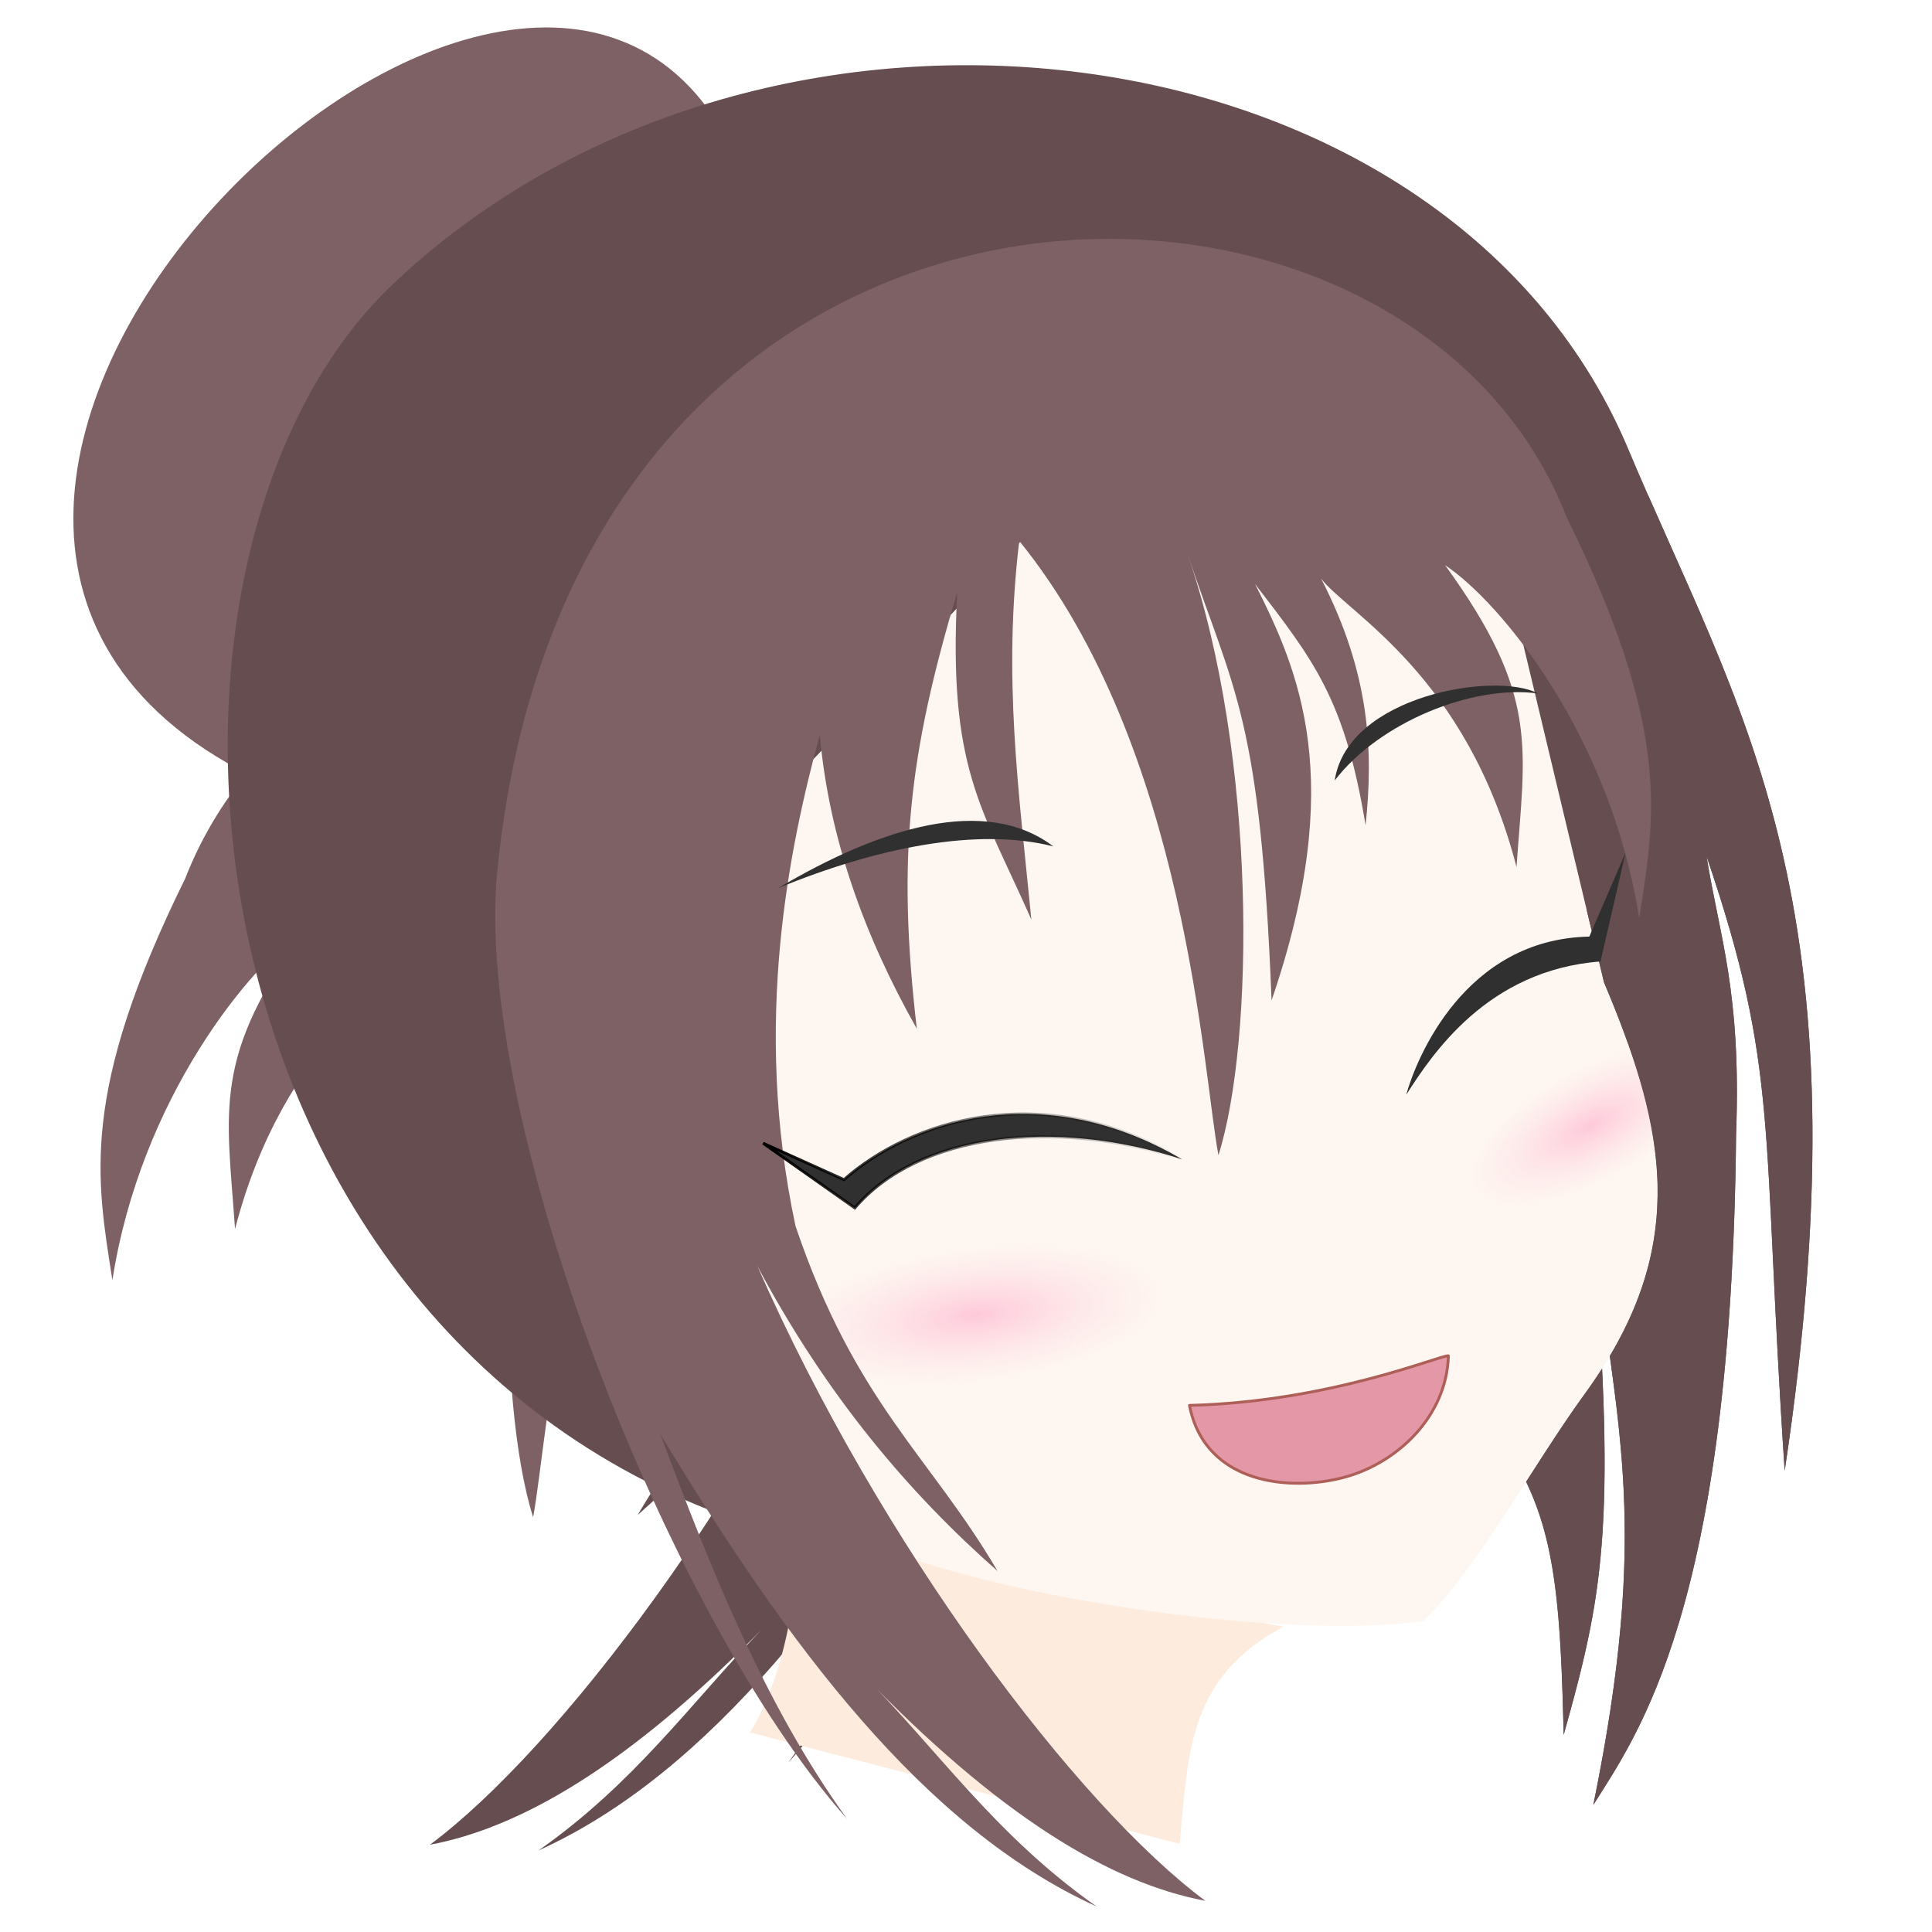
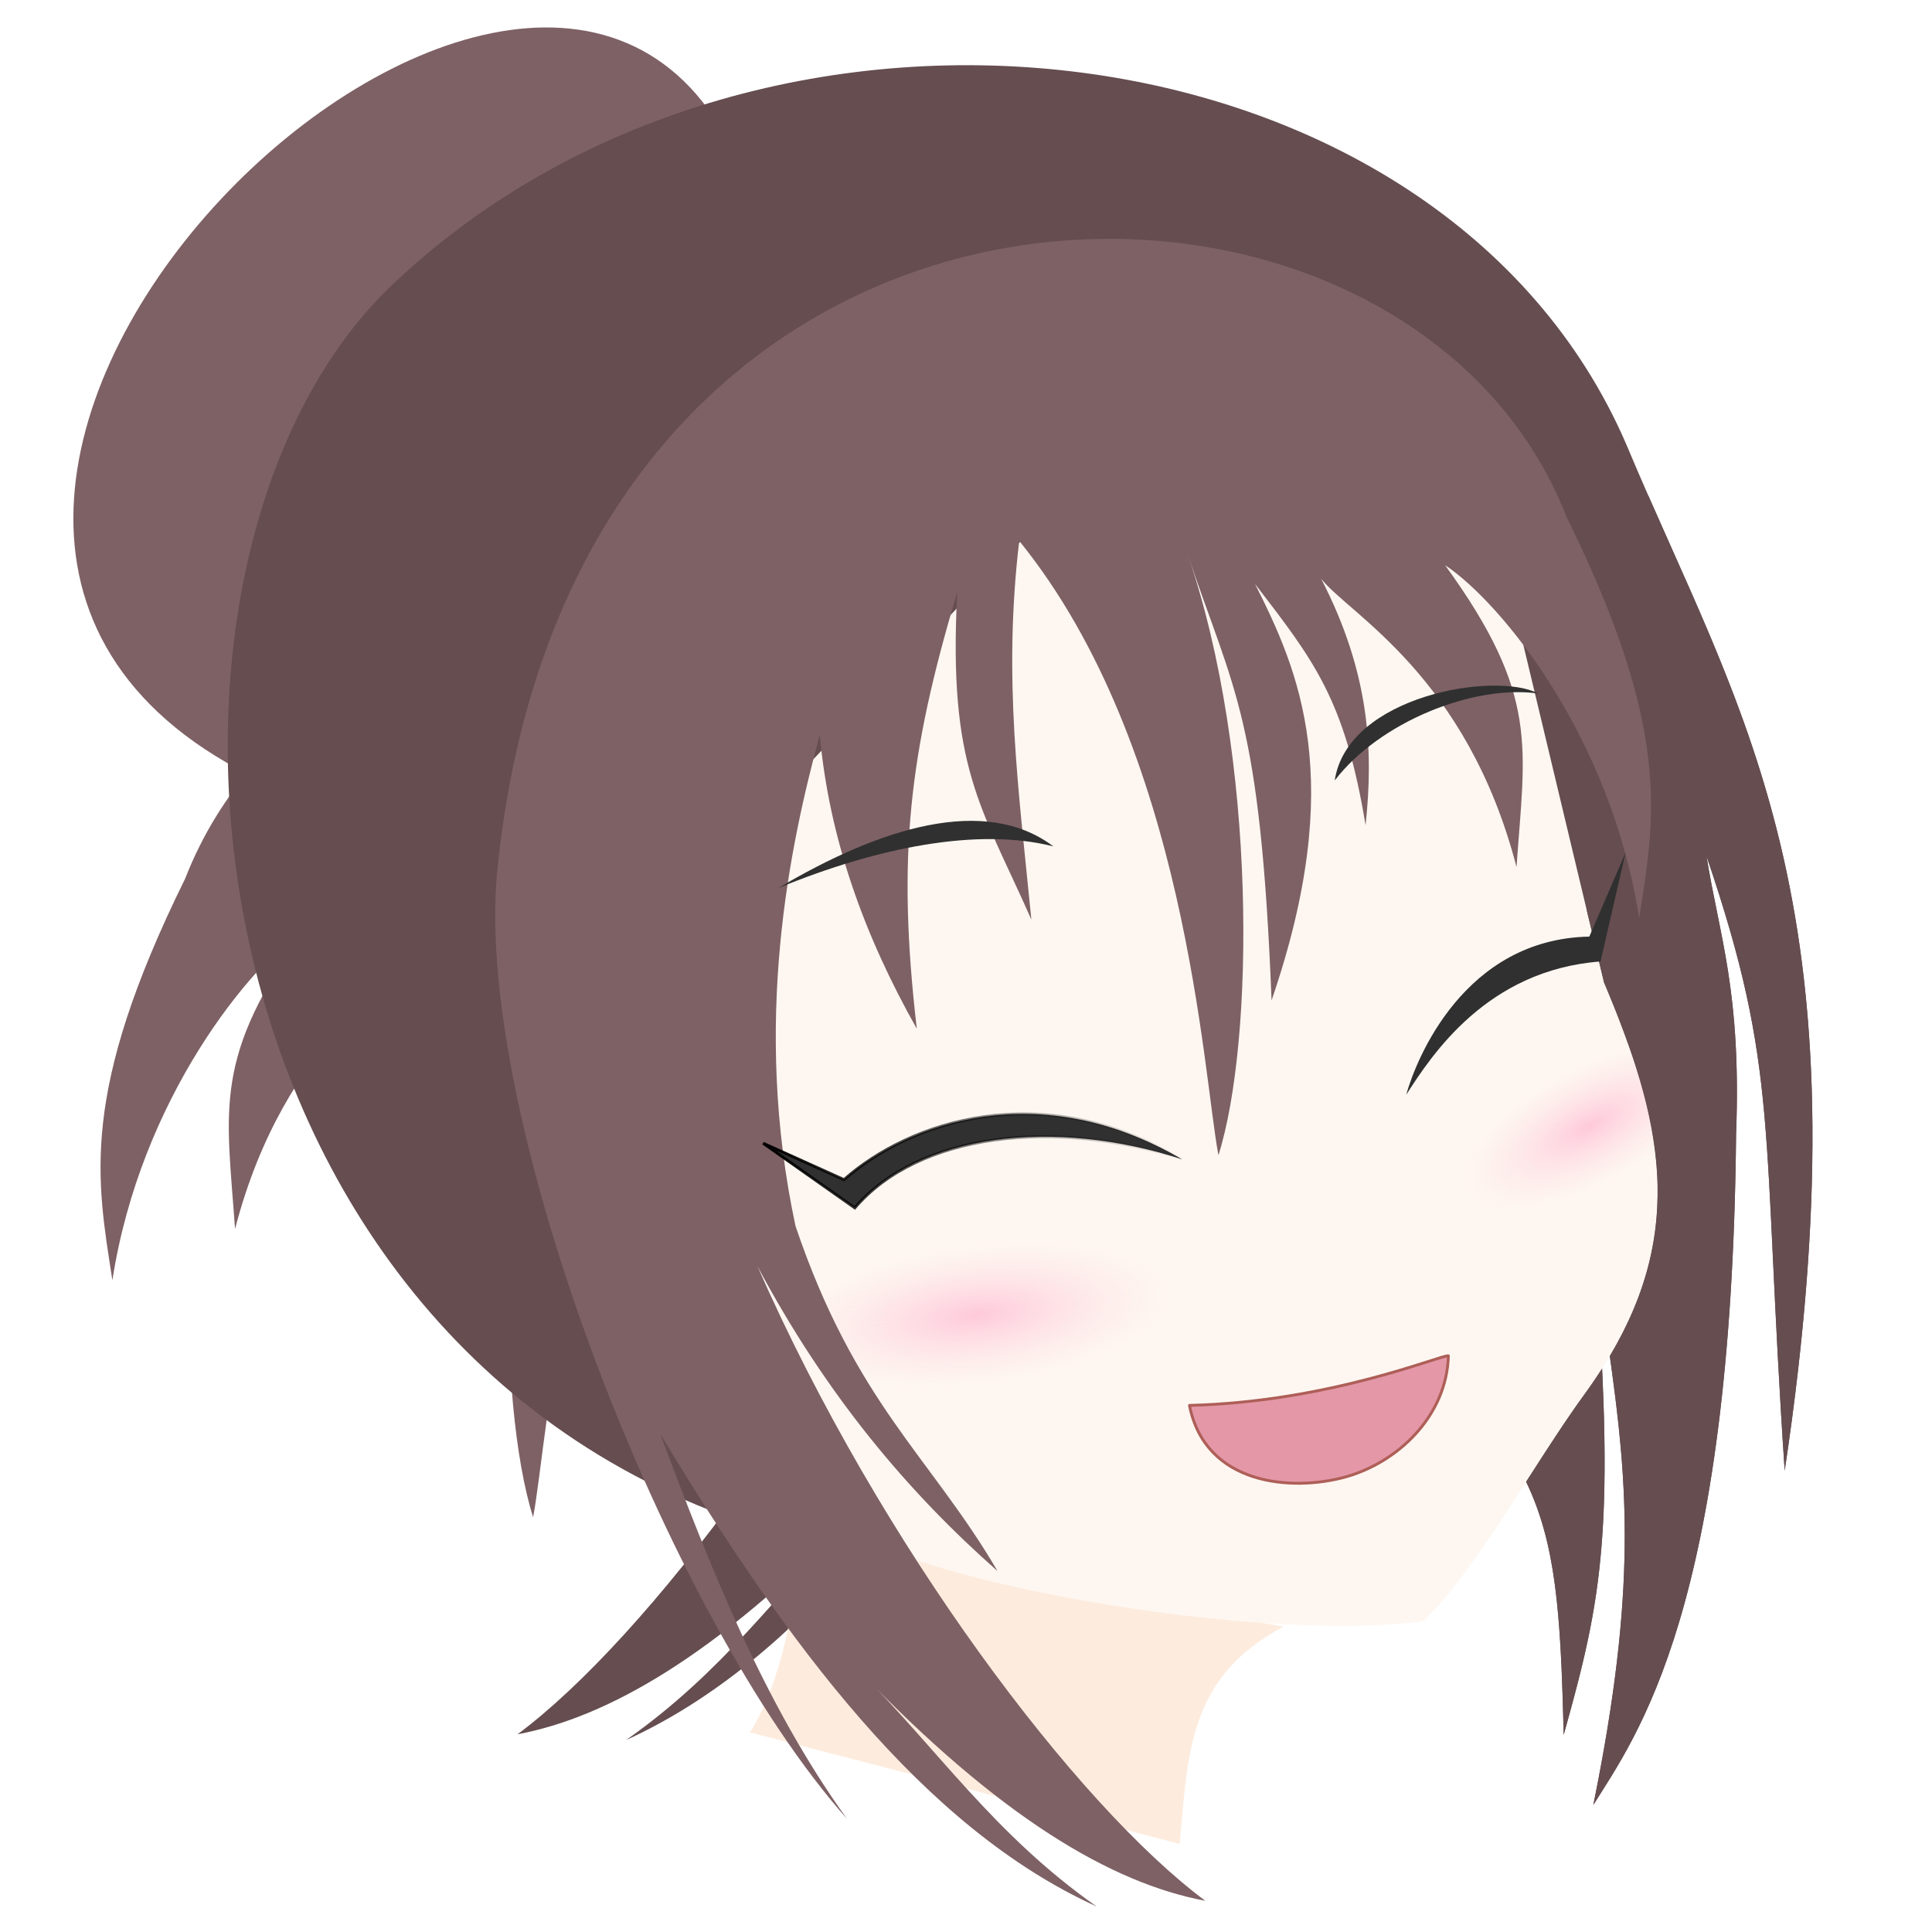
<svg xmlns="http://www.w3.org/2000/svg" xmlns:xlink="http://www.w3.org/1999/xlink" width="256" height="256" version="1.1" viewBox="0 0 67.733 67.733">
  <defs>
    <linearGradient id="linearGradient897" x1="26.726" x2="41.474" y1="40.71" y2="40.71" gradientUnits="userSpaceOnUse">
      <stop offset="0" />
      <stop stop-opacity="0" offset="1" />
    </linearGradient>
    <radialGradient id="radialGradient991" cx="318.68" cy="134.66" r="35.122" gradientTransform="matrix(.19864 .008347 -.0034503 .071321 -37.583 38.706)" gradientUnits="userSpaceOnUse" xlink:href="#linearGradient1099" />
    <linearGradient id="linearGradient1099">
      <stop stop-color="#fec9da" offset="0" />
      <stop stop-color="#fee2e6" stop-opacity="0" offset="1" />
    </linearGradient>
    <radialGradient id="radialGradient991-7" cx="313.24" cy="136.73" r="35.122" gradientTransform="matrix(.14092 .0031756 -.0018894 .059807 -16.486 52.748)" gradientUnits="userSpaceOnUse" xlink:href="#linearGradient1099" />
  </defs>
  <g fill="#7e6165" accentTint="fill">
    <path d="m9.221 27.402c2.769-16.385 9.611-19.072 16.177-22.684-7.712-13.663-35.358 13.675-16.177 22.684z" />
    <path d="m22.453 21.066c-6.994 0.022-13.561 3.574-15.962 9.738-3.726 7.552-3.097 10.549-2.551 14.079 0.987-6.359 4.825-11.06 6.804-12.379-3.318 4.572-2.797 6.357-2.504 10.583 1.75-6.736 5.906-8.885 6.851-10.111-1.722 3.333-1.835 6.063-1.559 8.646 0.729-4.43 1.826-5.787 3.874-8.457-1.531 3.041-3.233 6.855-0.578 14.599 0.392-9.943 1.319-10.812 2.941-15.638-2.441 7.107-2.34 17.077-1.079 21.065 0.543-2.825 1.099-14.28 6.985-21.538 0.573 4.834 0.022 8.702-0.425 13.277 1.776-4.016 2.918-5.313 2.599-11.477 1.692 5.666 2.12 9.26 1.417 15.304 1.84-3.257 3.072-6.665 3.402-10.3 0.625 2.31 1.344 5.446 1.505 9.112 1.452-2.275 2.58-4.032 2.786-4.318 0.372-0.515 3.087-2.009 6.499-3.49-2.64-13.108-12.161-18.724-21.003-18.697z" />
-     <path d="m39.18 24.206c-2.737 3.013-5.943 6.456-9.058 9.775 0.027 2.196-0.154 4.559-0.685 7.041-2.098 6.2-4.721 8.064-7.083 12.094 3.128-2.758 6.002-6.154 8.419-10.691-4.314 9.819-11.21 18.913-15.702 22.25 3.18-0.599 6.926-2.768 11.605-7.518-2.497 2.602-4.439 5.362-7.796 7.718 6.073-2.756 10.852-9.191 15.301-16.571-1.782 4.766-3.651 9.474-6.548 13.497 6.308-7.104 13.103-24.58 12.261-33.241-0.153-1.54-0.397-2.988-0.714-4.355z" accentTintDarker="fill" fill="#654d50" />
+     <path d="m42.252 20.333c-2.737 3.013-5.943 6.456-9.058 9.775 0.027 2.196-0.154 4.559-0.685 7.041-2.098 6.2-4.721 8.064-7.083 12.094 3.128-2.758 6.002-6.154 8.419-10.691-4.314 9.819-11.21 18.913-15.702 22.25 3.18-0.599 6.926-2.768 11.605-7.518-2.497 2.602-4.439 5.362-7.796 7.718 6.073-2.756 10.852-9.191 15.301-16.571-1.782 4.766-3.651 9.474-6.548 13.497 6.308-7.104 13.103-24.58 12.261-33.241-0.153-1.54-0.397-2.988-0.714-4.355z" accentTintDarker="fill" fill="#654d50" />
  </g>
  <path d="m45.002 57.024c-3.273 1.764-3.345 4.224-3.642 7.622l-15.067-3.909c1.42-2.272 1.697-5.846 1.737-6.815 0 0 0.033 0.067 0.033 0.033s-0.234 0.167-0.033 0.033c0.2-0.134 1.368-0.461 1.368-0.461 4.612 2.016 10.243 2.56 15.603 3.496z" fill="#fdecde" />
  <g>
    <path d="m60.865 39.732c-0.154 16.683-3.488 21.114-5.005 23.547 1.984-9.753 0.85-13.103-1e-6 -19.938 0.824 10.267 0.309 12.663-1.039 17.481-0.157-6.772-0.504-8.756-3.969-12.568-8.017 1.789-14.533 6.957-24.052 5.368-20.919-6.512-23.135-34.45-12.835-43.837 12.991-12.081 36.605-9.146 43.05 5.792 3.928 9.394 8.585 15.826 5.554 35.984-0.813-12.131-0.178-14.007-2.74-21.545 0.446 2.803 1.224 4.744 1.037 9.715z" accentTintDarker="fill" fill="#654d50" />
    <path d="m29.398 53.528c3.622 2.213 15.229 4.048 20.505 3.307 1.904-1.856 3.836-5.466 5.664-7.977 3.672-5.044 2.898-9.15 0.667-14.418l-3.591-15.025-15.119-2.268-14.741 15.497z" fill="#fef7f1" />
    <path transform="scale(.26458)" d="m215.7 138.26a9.553 25.329 60.515 0 0-9.16 4.82 9.553 25.329 60.515 0 0-14.111 19.826 9.553 25.329 60.515 0 0 27.209-5.383c-0.068-6.241-1.558-12.547-3.938-19.264z" fill="#fef7f1" />
  </g>
  <path d="m50.778 47.533c-0.057 2.113-1.777 3.748-3.633 4.254-1.857 0.506-4.892 0.285-5.444-2.516 4.971-0.123 8.87-1.795 9.077-1.737z" fill="#e497a7" stroke="#ae5f58" stroke-linecap="round" stroke-linejoin="round" stroke-width=".1" />
  <g>
    <path transform="matrix(.86856 -.49558 .51589 .85665 0 0)" d="m34.987 61.994a6.701 2.528 0 0 1-6.442 2.526 6.701 2.528 0 0 1-6.94-2.331 6.701 2.528 0 0 1 5.906-2.707 6.701 2.528 0 0 1 7.397 2.122" fill="url(#radialGradient991-7)" style="mix-blend-mode:normal" />
    <path transform="matrix(.98723 -.15932 .18251 .9832 0 0)" d="m33.386 51.185a7.993 3.016 0 0 1-7.684 3.013 7.993 3.016 0 0 1-8.278-2.78 7.993 3.016 0 0 1 7.044-3.228 7.993 3.016 0 0 1 8.823 2.531" fill="url(#radialGradient991)" style="mix-blend-mode:normal" />
  </g>
  <path transform="scale(.26458)" d="m218.37 65.584-8.096 55.096 2.268 9.488c7.685 18.153 10.791 32.654 0.766 49.518 2.354 16.867 3.621 30.943-2.184 59.479 5.734-9.194 18.335-25.941 18.918-88.996 0.706-18.79-2.232-26.123-3.918-36.719 9.684 28.489 7.282 35.579 10.355 81.428 10.722-71.301-4.008-97.165-18.109-129.29zm-6.088 115.77c-0.7 1.093-1.449 2.196-2.262 3.312-2.554 3.507-5.169 7.588-7.805 11.686 3.901 8.13 4.596 17.101 4.979 33.529 4.219-15.077 6.27-23.929 5.088-48.527z" accentTintDarker="fill" fill="#654d50" />
  <g>
    <path d="m17.433 30.523c-0.842 8.661 5.953 26.138 12.261 33.242-2.897-4.023-4.766-8.731-6.548-13.497 4.449 7.379 9.229 13.815 15.301 16.571-3.602-2.528-5.575-5.522-8.352-8.285 4.941 5.151 8.856 7.463 12.161 8.085-4.492-3.338-11.388-12.431-15.702-22.25 2.417 4.537 5.29 7.933 8.419 10.691-2.362-4.03-4.984-5.894-7.083-12.094-1.528-7.146-0.2-13.342 0.85-17.22 0.329 3.634 1.562 7.043 3.402 10.3-0.702-6.044-0.274-9.638 1.417-15.304-0.32 6.164 0.822 7.462 2.599 11.477-0.447-4.575-0.998-8.442-0.425-13.276 5.886 7.258 6.441 18.713 6.984 21.538 1.261-3.989 1.362-13.959-1.079-21.065 1.622 4.826 2.549 5.695 2.941 15.638 2.655-7.744 0.952-11.558-0.578-14.599 2.049 2.67 3.145 4.027 3.874 8.457 0.276-2.583 0.163-5.313-1.559-8.646 0.944 1.226 5.101 3.375 6.851 10.111 0.293-4.226 0.814-6.011-2.504-10.583 1.979 1.319 5.816 6.02 6.804 12.379 0.546-3.53 1.174-6.528-2.551-14.08-5.69-14.613-34.795-14.543-37.482 12.413z" fill="#7e6165" accentTint="fill" />
  </g>
  <g fill="#303030">
    <path d="m49.3 38.38c0.354-1.277 2.052-5.46 6.419-5.544l1.27-2.94-0.877 3.812c-3.976 0.297-5.919 3.28-6.812 4.672z" />
    <path d="m41.449 40.647c-4.975-2.914-9.571-1.318-11.859 0.709l-2.835-1.276 3.213 2.268c2.25-2.629 7.007-3.16 11.481-1.701z" stroke="url(#linearGradient897)" stroke-width=".1" />
  </g>
  <g fill="#303030">
    <path d="m36.929 29.673c-2.384-1.798-6.047-0.672-9.645 1.462 3.454-1.421 6.987-2.136 9.645-1.462z" />
    <path d="m46.793 27.362c0.448-2.982 5.649-3.836 7.137-3.048-2.282-0.322-5.573 1.004-7.137 3.048z" />
  </g>
</svg>
